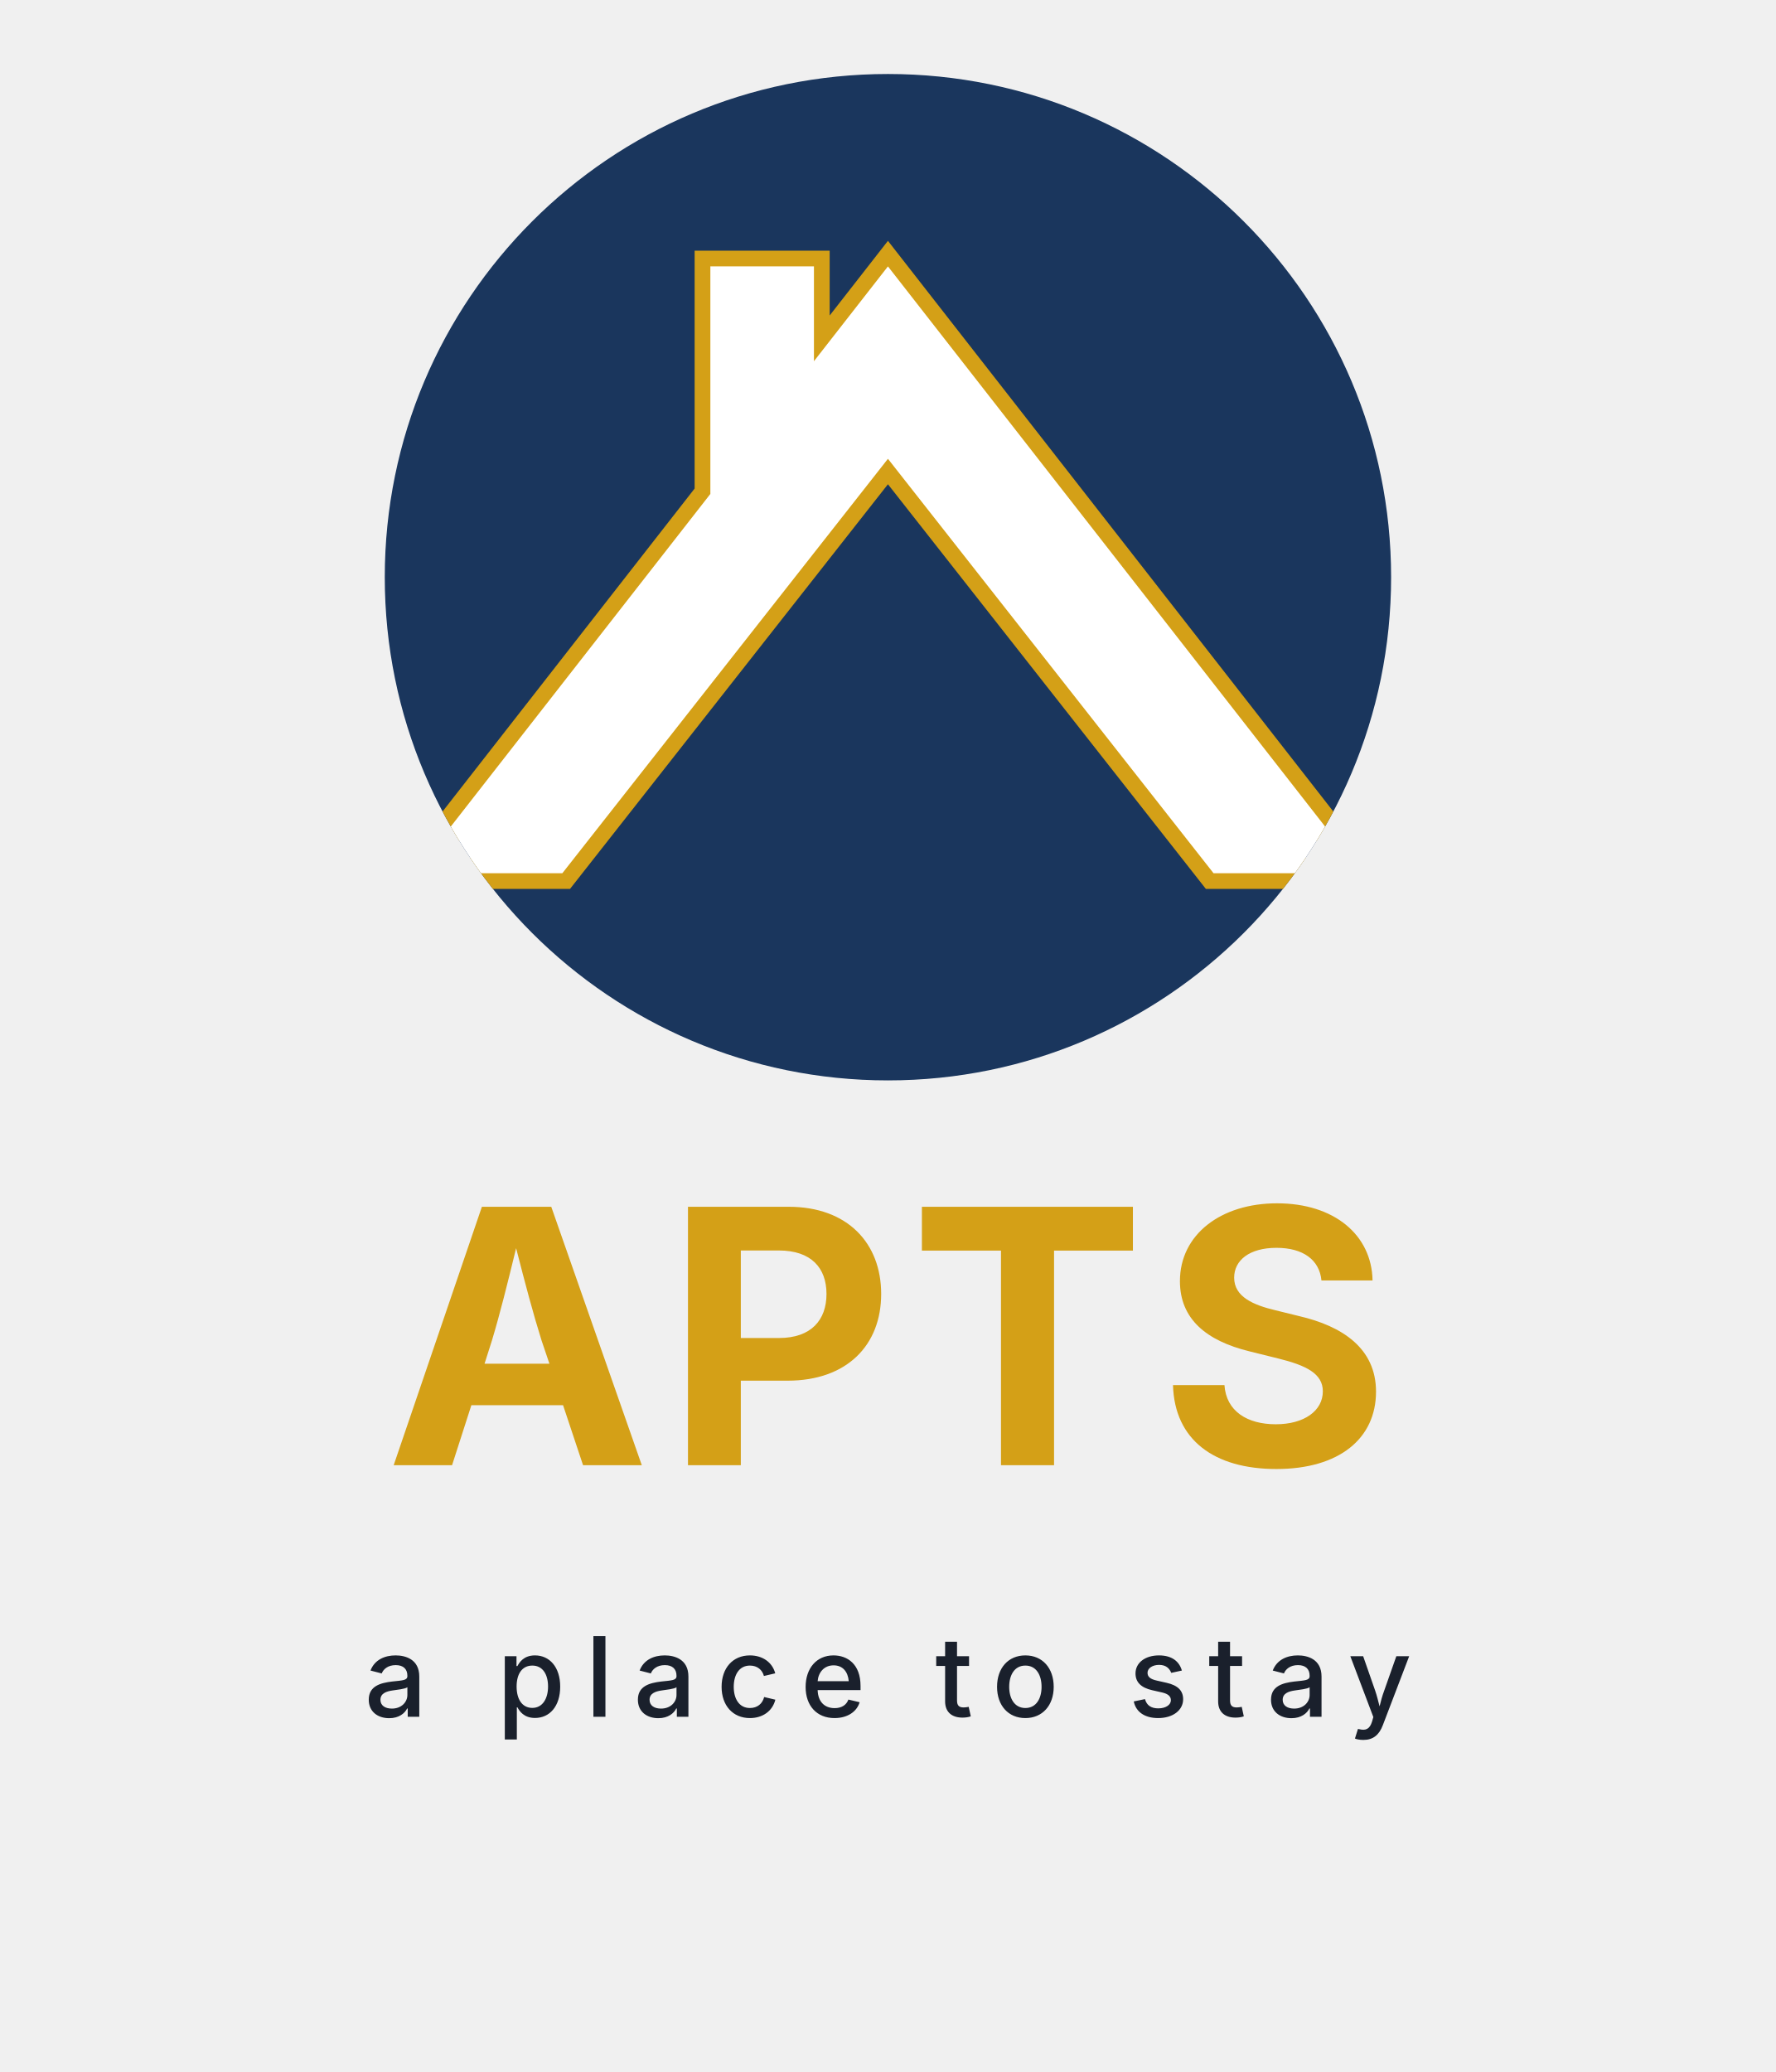
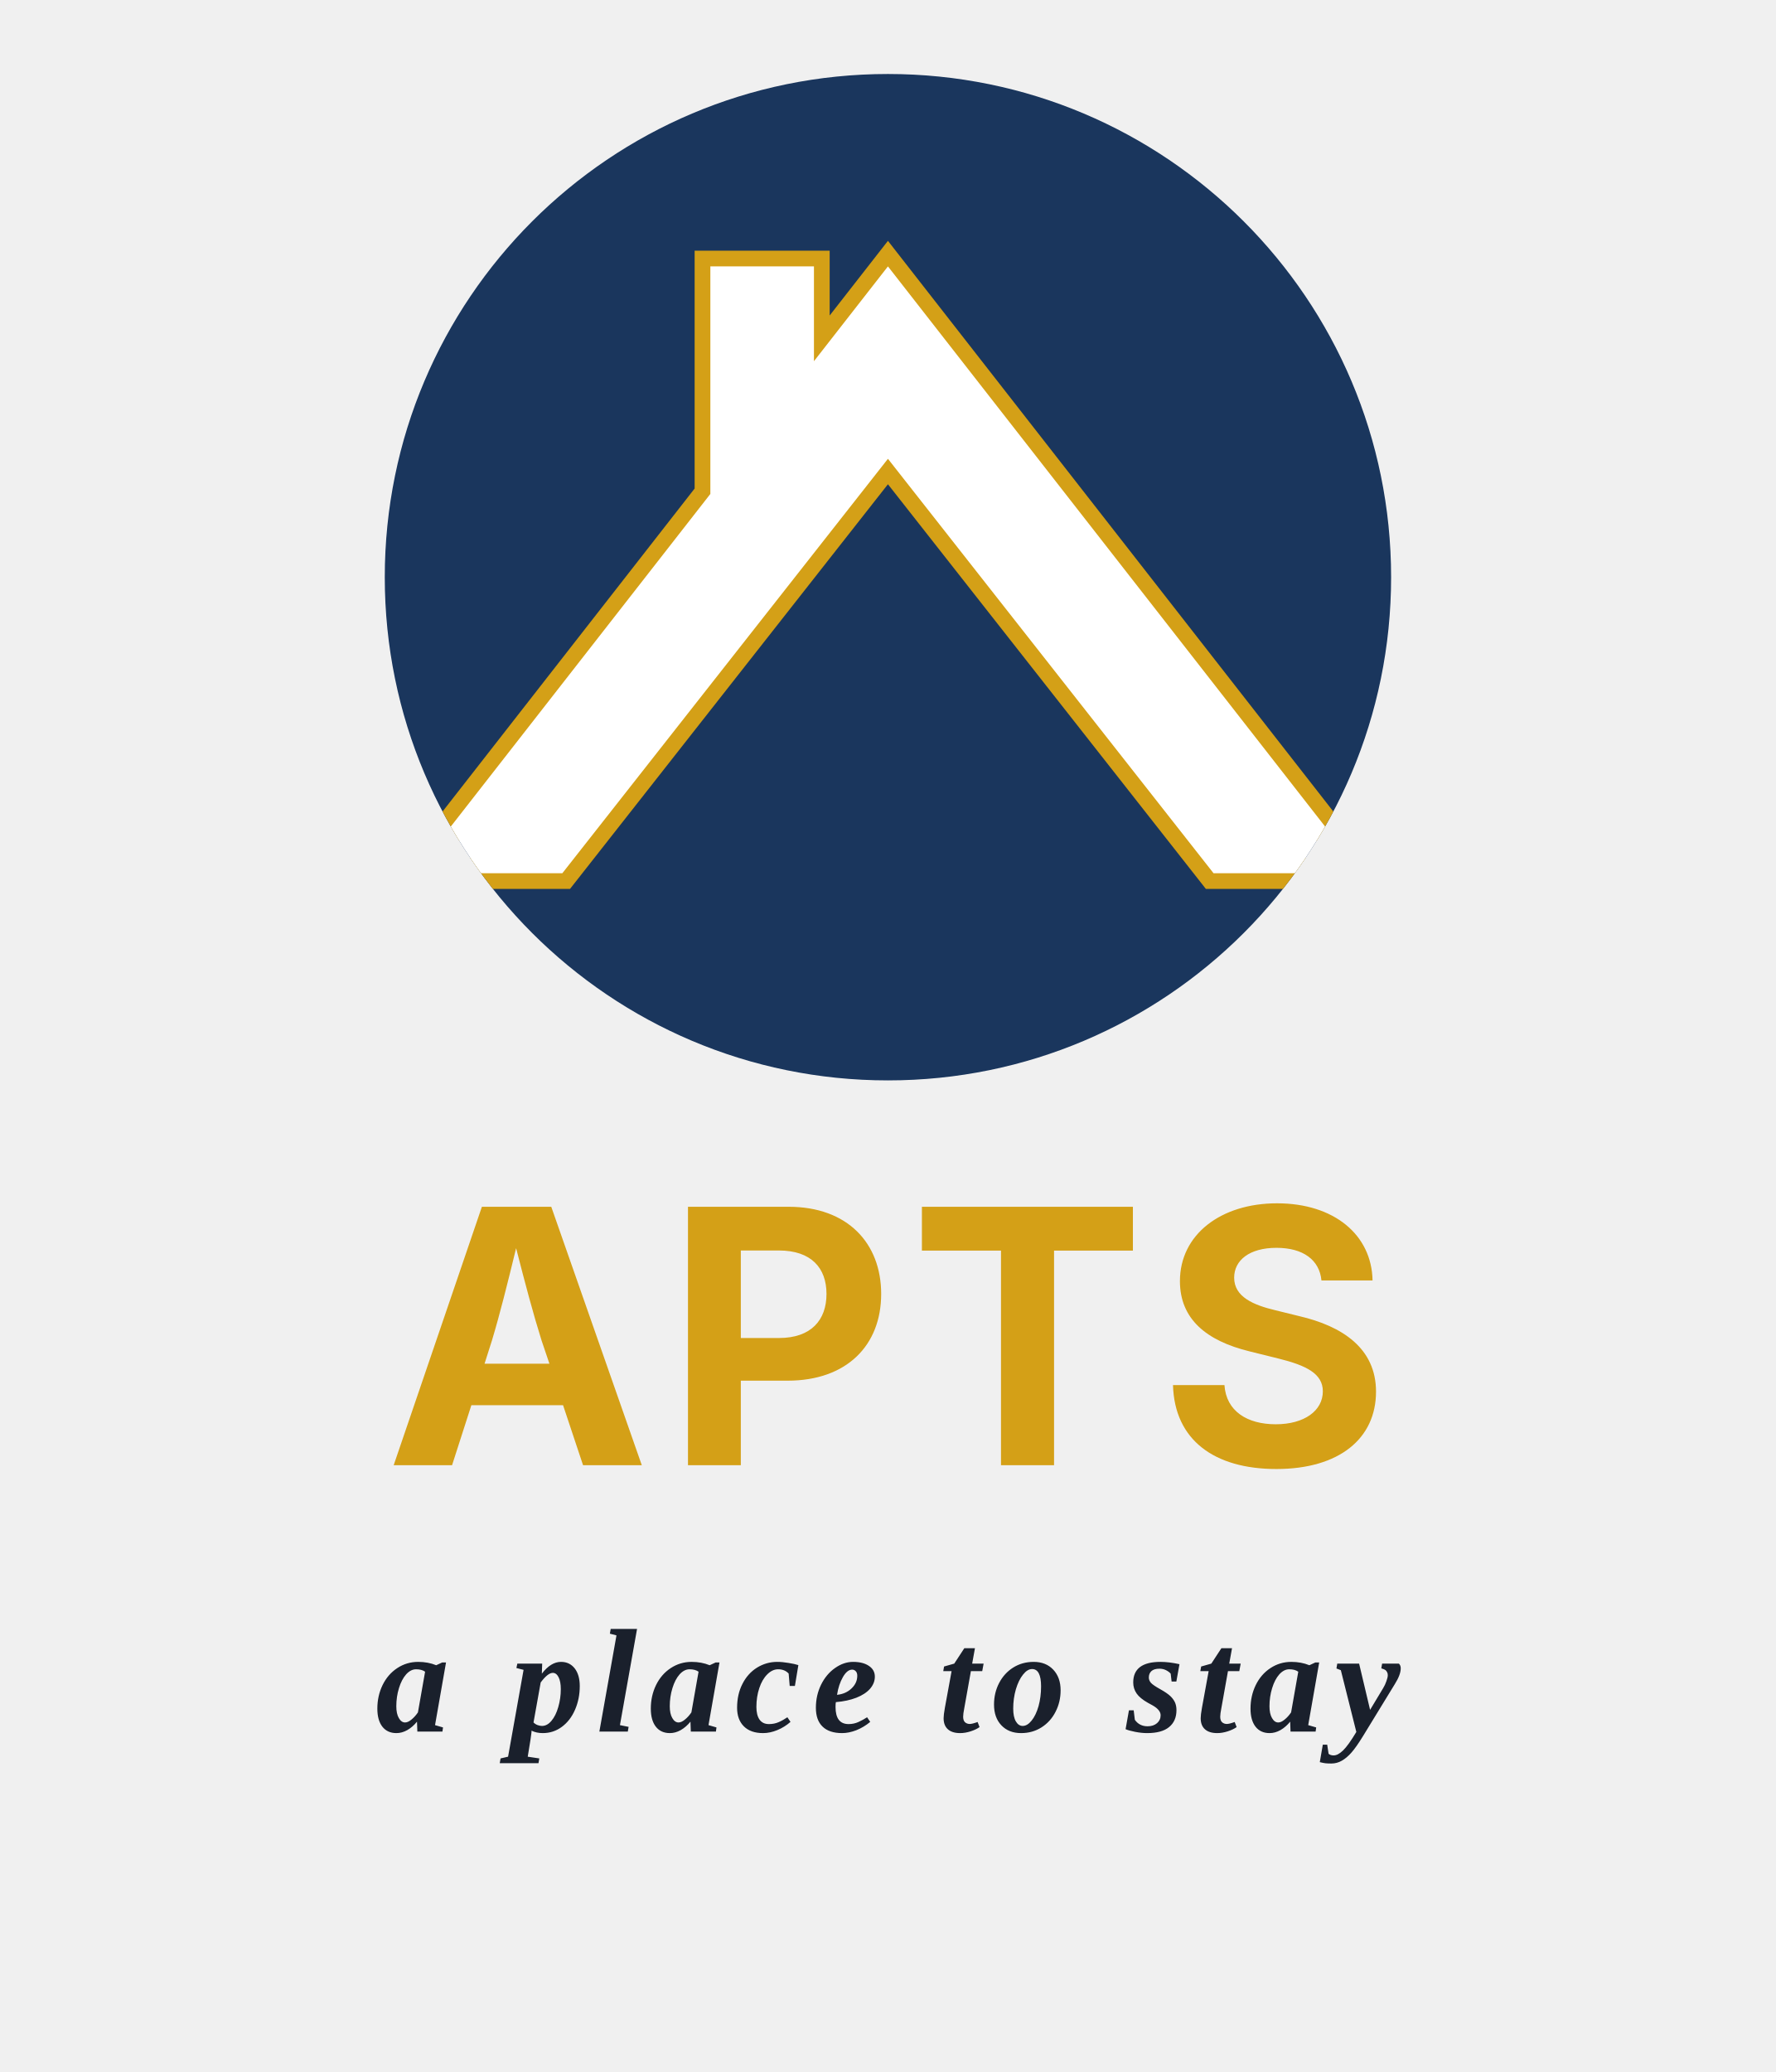
<svg xmlns="http://www.w3.org/2000/svg" viewBox="0 0 240 280" fill="none" role="img" aria-label="APTS — A Place to Stay">
  <defs>
    <clipPath id="apts-logo-yellow-disc">
      <circle cx="120" cy="78" r="68" />
    </clipPath>
  </defs>
  <circle cx="120" cy="78" r="68" fill="#1A365D" />
  <path clip-path="url(#apts-logo-yellow-disc)" fill="#FFFFFF" stroke="#D4A017" stroke-width="4.25" stroke-linejoin="miter" stroke-miterlimit="2.5" paint-order="stroke fill" d="       M 56 118       L 96 66.75       L 96 36       L 110 36       L 110 48.812       L 120 36       L 184 118       L 164 118       L 120 62       L 76 118       Z     " />
-   <text x="120" y="198" text-anchor="middle" fill="#D4A017" font-family="Inter, IBM Plex Sans, Arial, sans-serif" font-size="48" font-weight="700" letter-spacing="0.04em">APTS</text>
-   <text x="120" y="232" text-anchor="middle" fill="#1A202C" font-family="Inter, IBM Plex Sans, Arial, sans-serif" font-size="15" font-weight="500" letter-spacing="0.18em">a place to stay</text>
+   <text x="120" y="198" text-anchor="middle" fill="#D4A017" font-family="IBM Plex Sans, Inter, Arial, sans-serif" font-size="48" font-weight="700" letter-spacing="0.04em">APTS</text>
+   <text x="120" y="234" text-anchor="middle" fill="#1A202C" font-family="Cormorant Garamond, Times New Roman, Georgia, serif" font-size="20" font-weight="600" font-style="italic" letter-spacing="0.08em">a place to stay</text>
</svg>
